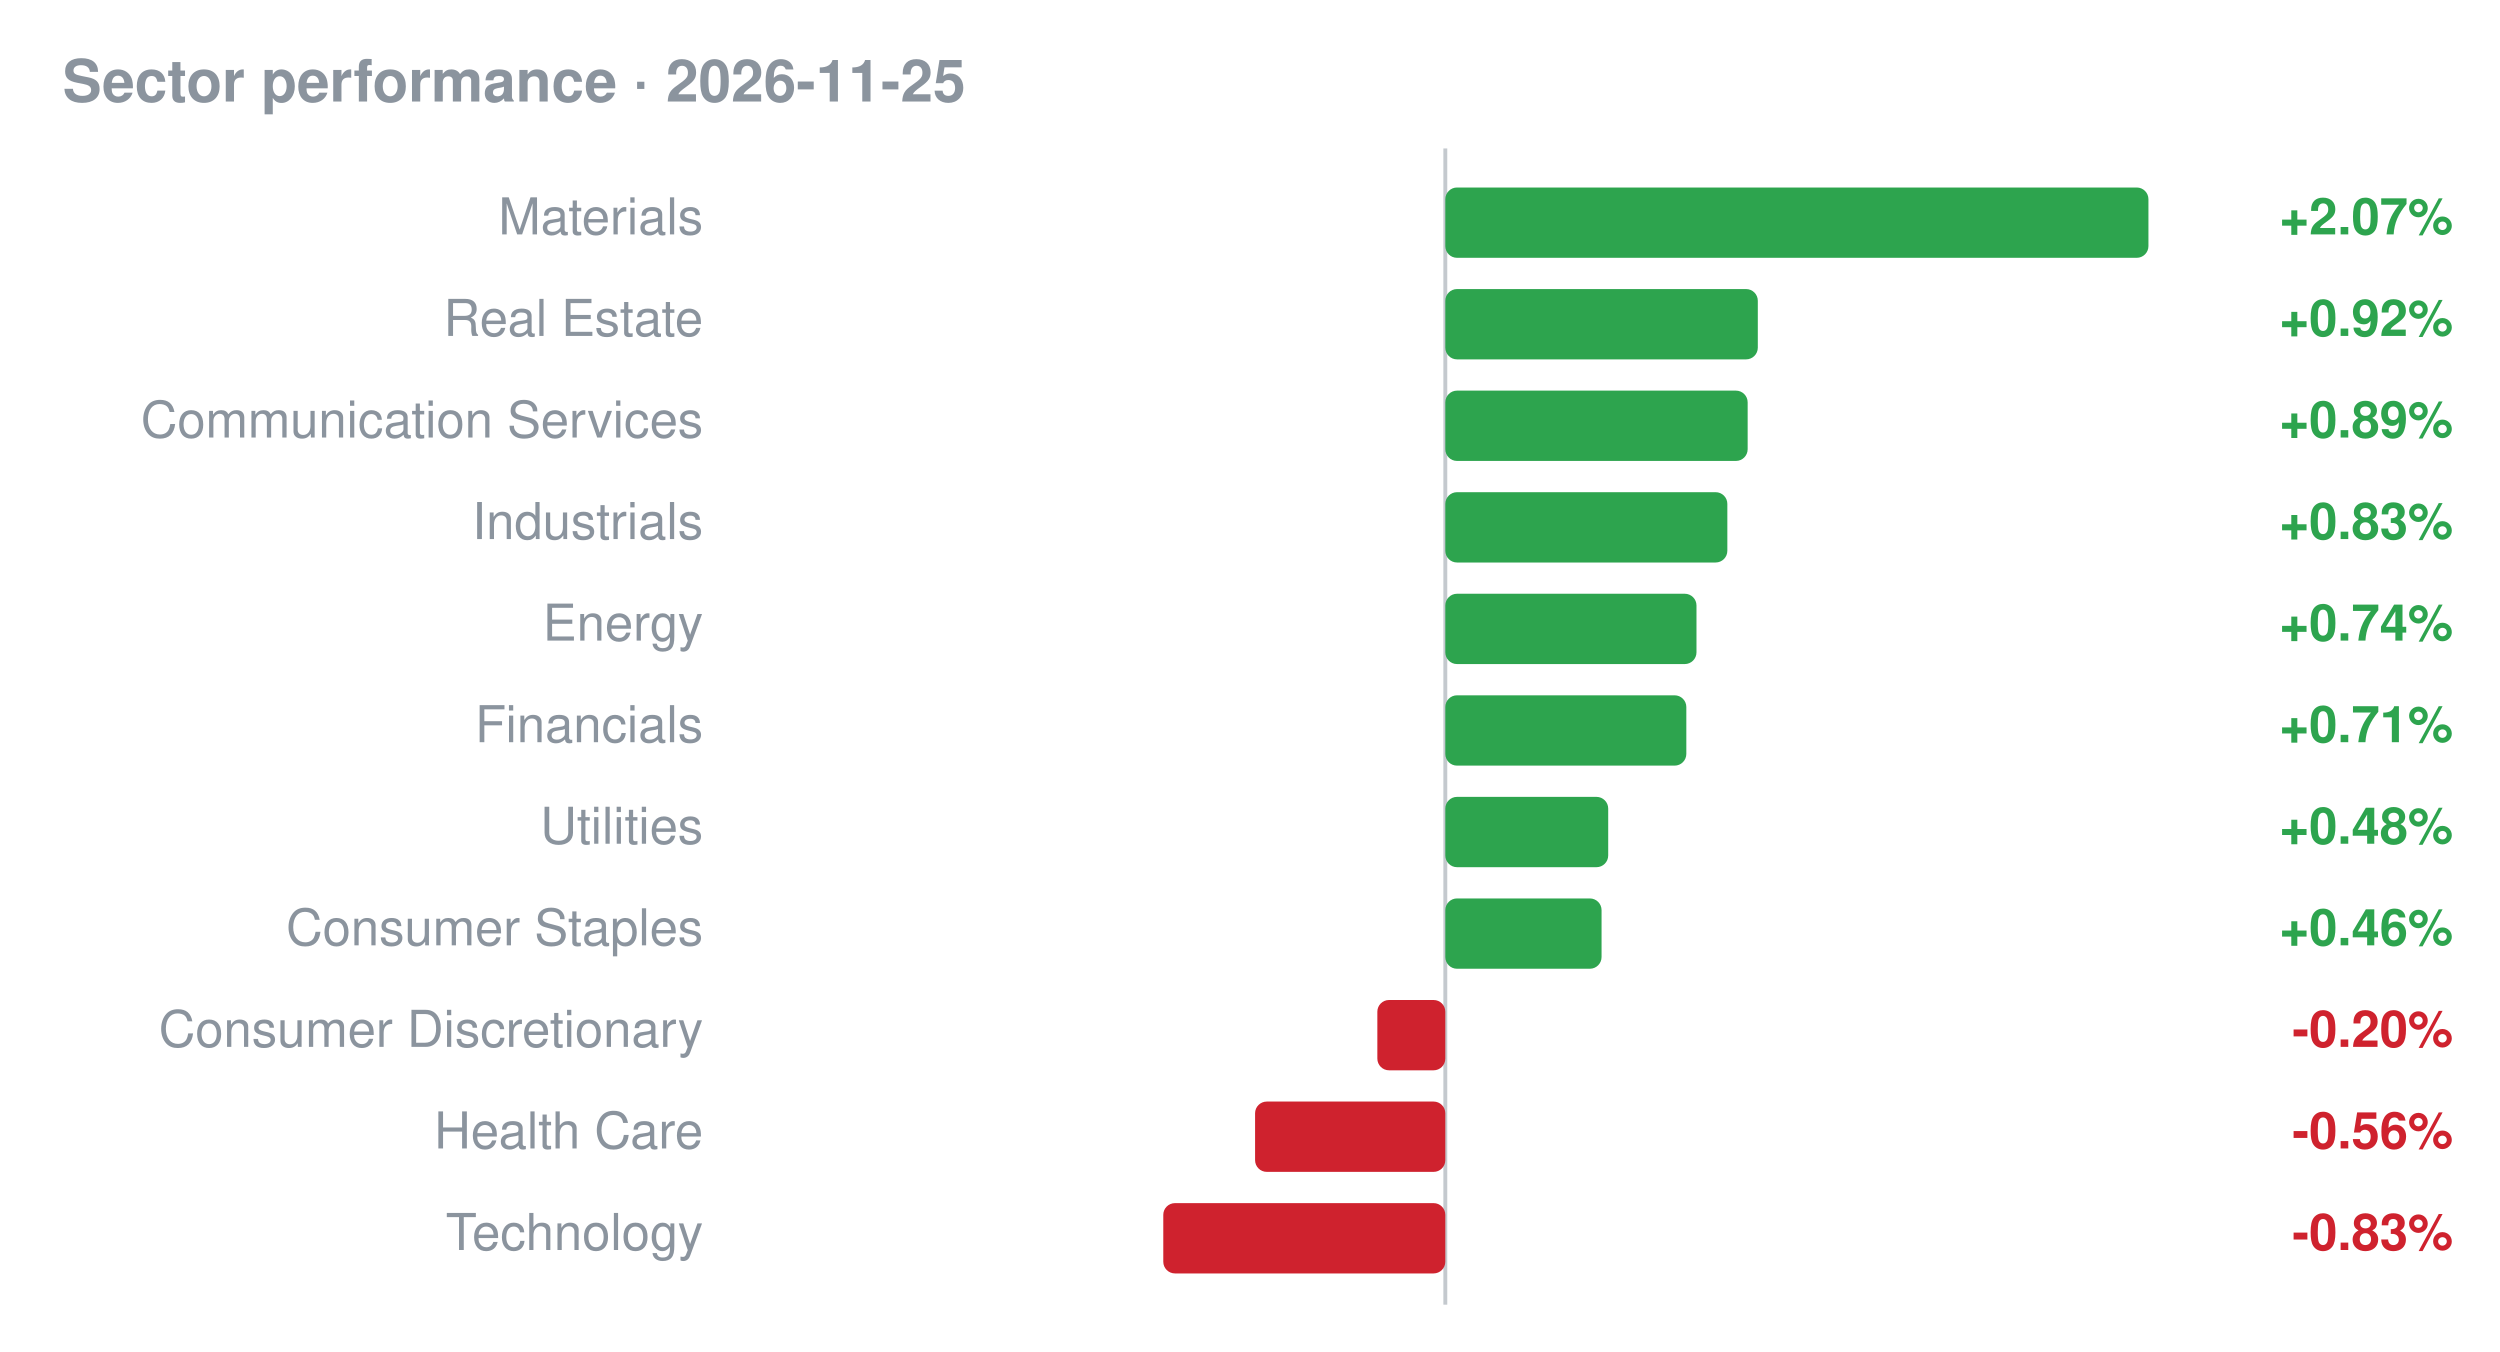
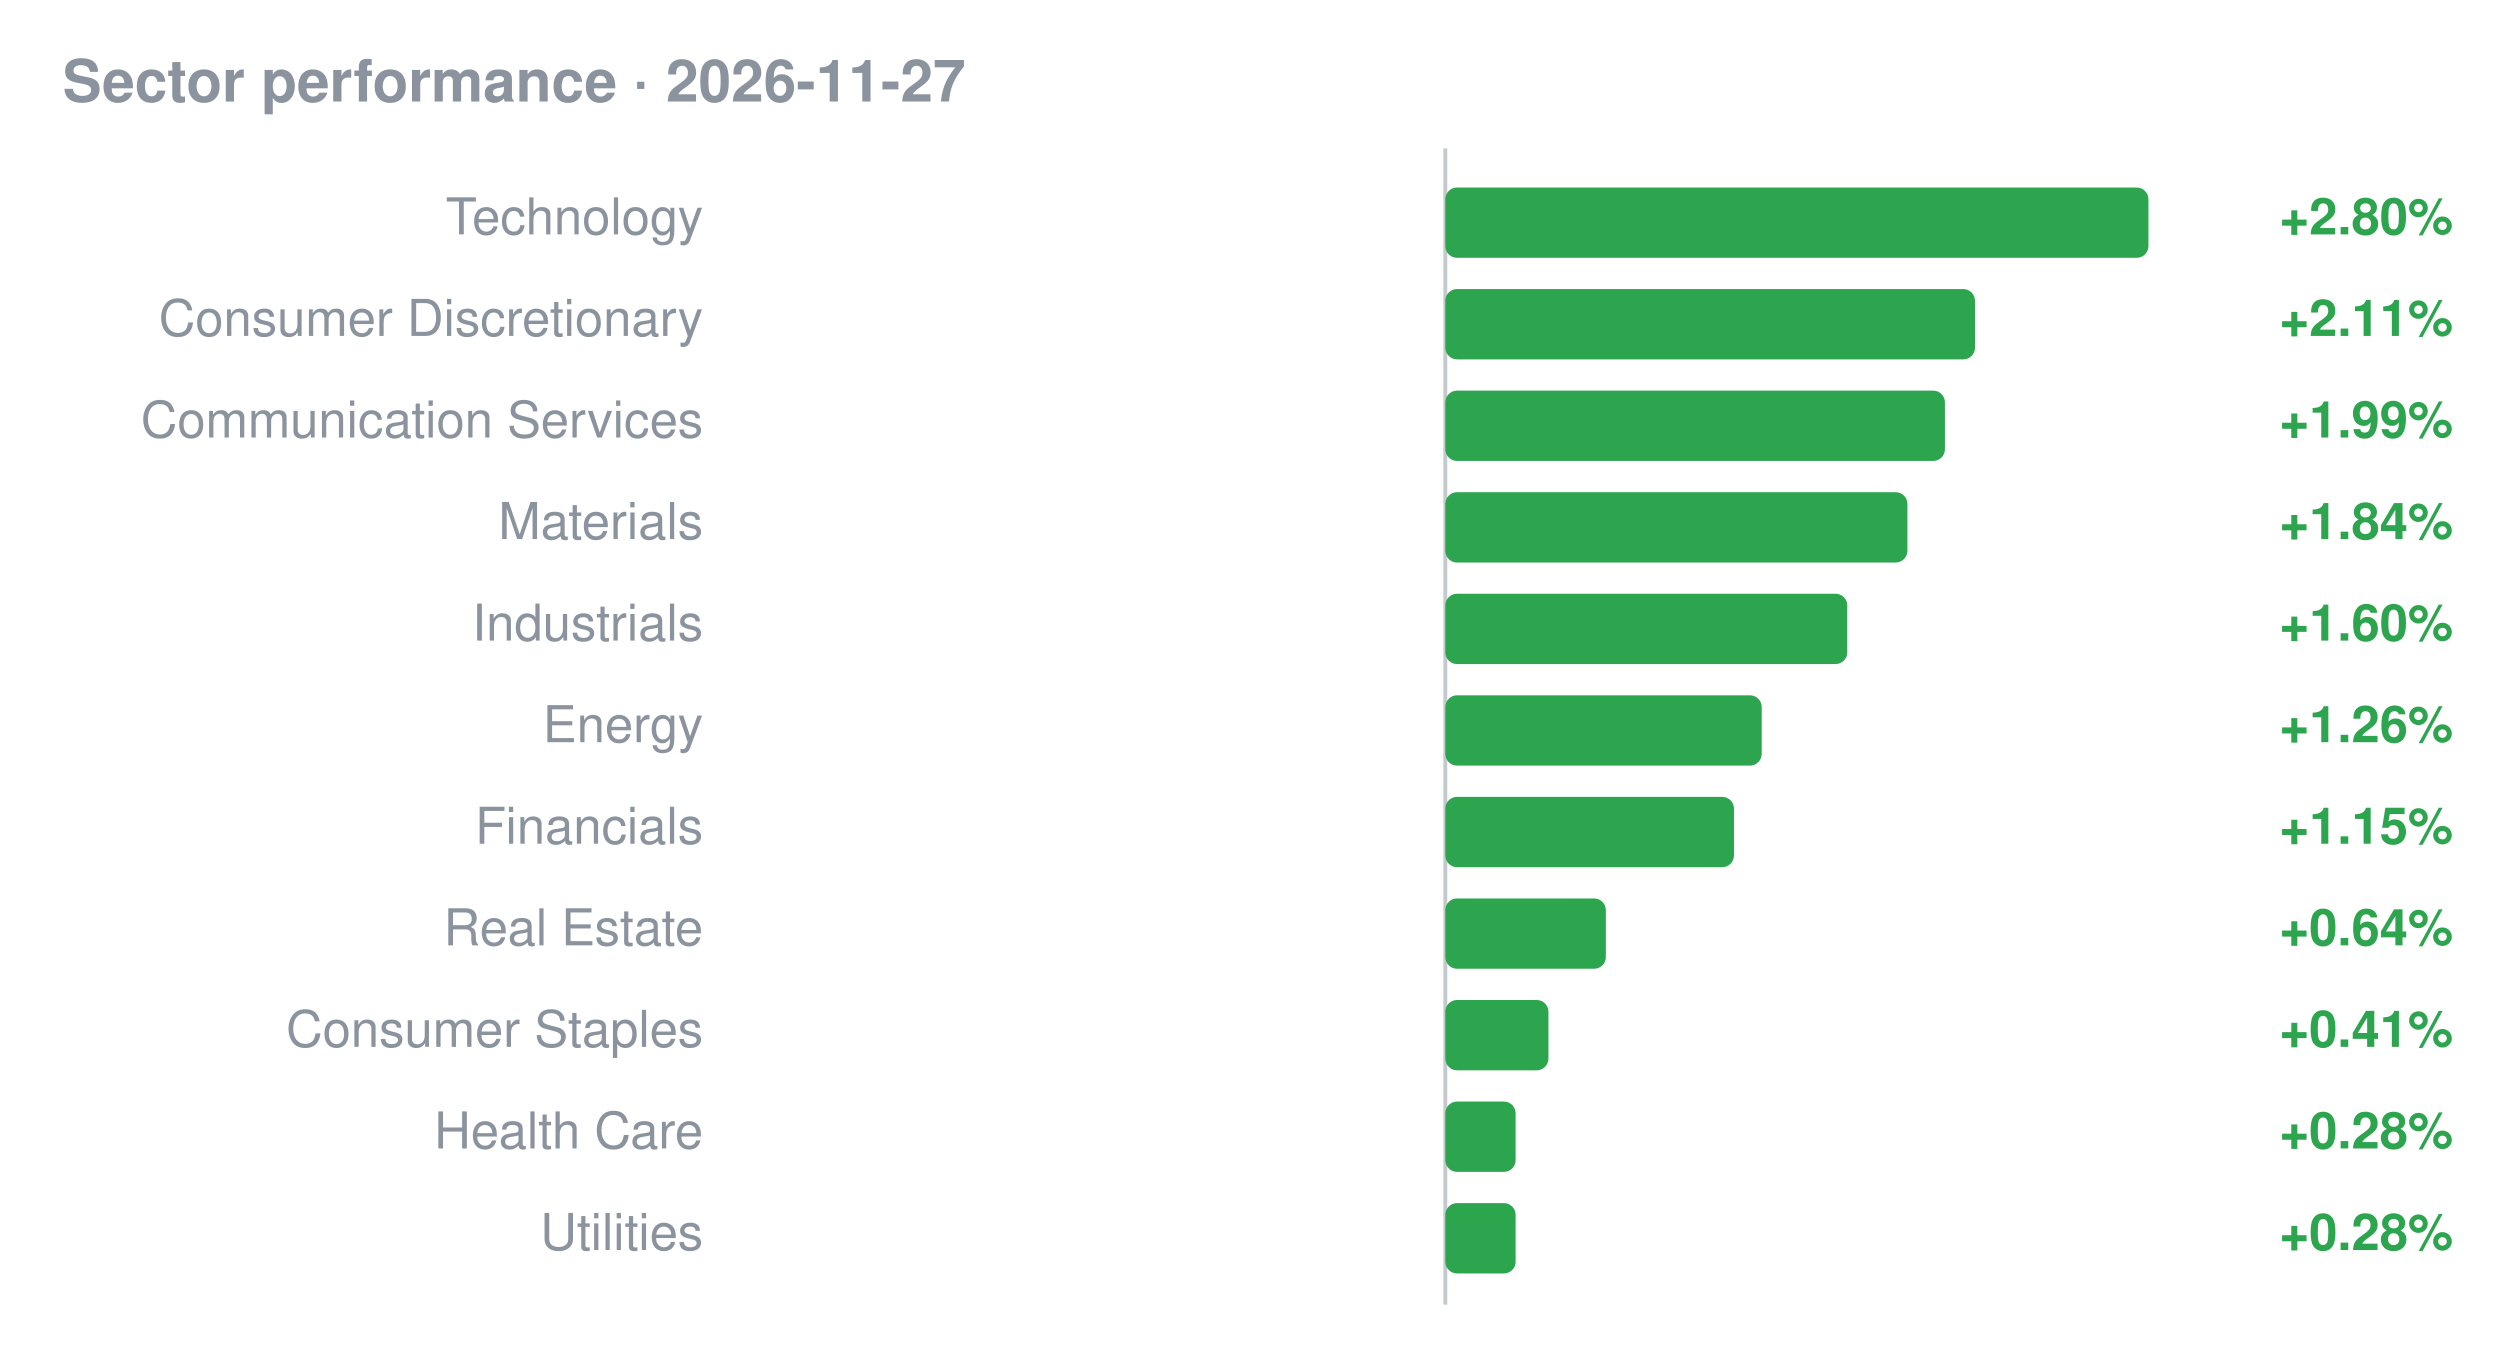
<svg xmlns="http://www.w3.org/2000/svg" width="640" height="346" viewBox="0 0 640 346" font-family="-apple-system,Segoe UI,Helvetica,Arial,sans-serif" font-size="13">
-   <text x="16" y="26" font-size="15" font-weight="600" fill="#8b949e">Sector performance · 2026-11-25</text>
+   <text x="16" y="26" font-size="15" font-weight="600" fill="#8b949e">Sector performance · 2026-11-27</text>
  <line x1="370.0" y1="38" x2="370.0" y2="334" stroke="#8b949e" stroke-opacity="0.5" />
-   <text x="180" y="60" text-anchor="end" fill="#8b949e">Materials</text>
+   <text x="180" y="60" text-anchor="end" fill="#8b949e">Technology</text>
  <rect x="370.0" y="48" width="180.0" height="18" rx="3" fill="#2da44e" />
-   <text x="628" y="60" text-anchor="end" fill="#2da44e" font-weight="600">+2.07%</text>
-   <text x="180" y="86" text-anchor="end" fill="#8b949e">Real Estate</text>
-   <rect x="370.0" y="74" width="80.0" height="18" rx="3" fill="#2da44e" />
-   <text x="628" y="86" text-anchor="end" fill="#2da44e" font-weight="600">+0.92%</text>
+   <text x="628" y="60" text-anchor="end" fill="#2da44e" font-weight="600">+2.80%</text>
+   <text x="180" y="86" text-anchor="end" fill="#8b949e">Consumer Discretionary</text>
+   <rect x="370.0" y="74" width="135.6" height="18" rx="3" fill="#2da44e" />
+   <text x="628" y="86" text-anchor="end" fill="#2da44e" font-weight="600">+2.11%</text>
  <text x="180" y="112" text-anchor="end" fill="#8b949e">Communication Services</text>
-   <rect x="370.0" y="100" width="77.4" height="18" rx="3" fill="#2da44e" />
-   <text x="628" y="112" text-anchor="end" fill="#2da44e" font-weight="600">+0.89%</text>
-   <text x="180" y="138" text-anchor="end" fill="#8b949e">Industrials</text>
-   <rect x="370.0" y="126" width="72.2" height="18" rx="3" fill="#2da44e" />
-   <text x="628" y="138" text-anchor="end" fill="#2da44e" font-weight="600">+0.83%</text>
-   <text x="180" y="164" text-anchor="end" fill="#8b949e">Energy</text>
-   <rect x="370.0" y="152" width="64.3" height="18" rx="3" fill="#2da44e" />
-   <text x="628" y="164" text-anchor="end" fill="#2da44e" font-weight="600">+0.74%</text>
-   <text x="180" y="190" text-anchor="end" fill="#8b949e">Financials</text>
-   <rect x="370.0" y="178" width="61.7" height="18" rx="3" fill="#2da44e" />
-   <text x="628" y="190" text-anchor="end" fill="#2da44e" font-weight="600">+0.71%</text>
-   <text x="180" y="216" text-anchor="end" fill="#8b949e">Utilities</text>
-   <rect x="370.0" y="204" width="41.7" height="18" rx="3" fill="#2da44e" />
-   <text x="628" y="216" text-anchor="end" fill="#2da44e" font-weight="600">+0.48%</text>
-   <text x="180" y="242" text-anchor="end" fill="#8b949e">Consumer Staples</text>
-   <rect x="370.0" y="230" width="40.0" height="18" rx="3" fill="#2da44e" />
-   <text x="628" y="242" text-anchor="end" fill="#2da44e" font-weight="600">+0.46%</text>
-   <text x="180" y="268" text-anchor="end" fill="#8b949e">Consumer Discretionary</text>
-   <rect x="352.6" y="256" width="17.4" height="18" rx="3" fill="#cf222e" />
-   <text x="628" y="268" text-anchor="end" fill="#cf222e" font-weight="600">-0.20%</text>
+   <rect x="370.0" y="100" width="127.9" height="18" rx="3" fill="#2da44e" />
+   <text x="628" y="112" text-anchor="end" fill="#2da44e" font-weight="600">+1.99%</text>
+   <text x="180" y="138" text-anchor="end" fill="#8b949e">Materials</text>
+   <rect x="370.0" y="126" width="118.3" height="18" rx="3" fill="#2da44e" />
+   <text x="628" y="138" text-anchor="end" fill="#2da44e" font-weight="600">+1.84%</text>
+   <text x="180" y="164" text-anchor="end" fill="#8b949e">Industrials</text>
+   <rect x="370.0" y="152" width="102.9" height="18" rx="3" fill="#2da44e" />
+   <text x="628" y="164" text-anchor="end" fill="#2da44e" font-weight="600">+1.60%</text>
+   <text x="180" y="190" text-anchor="end" fill="#8b949e">Energy</text>
+   <rect x="370.0" y="178" width="81.0" height="18" rx="3" fill="#2da44e" />
+   <text x="628" y="190" text-anchor="end" fill="#2da44e" font-weight="600">+1.26%</text>
+   <text x="180" y="216" text-anchor="end" fill="#8b949e">Financials</text>
+   <rect x="370.0" y="204" width="73.9" height="18" rx="3" fill="#2da44e" />
+   <text x="628" y="216" text-anchor="end" fill="#2da44e" font-weight="600">+1.15%</text>
+   <text x="180" y="242" text-anchor="end" fill="#8b949e">Real Estate</text>
+   <rect x="370.0" y="230" width="41.1" height="18" rx="3" fill="#2da44e" />
+   <text x="628" y="242" text-anchor="end" fill="#2da44e" font-weight="600">+0.64%</text>
+   <text x="180" y="268" text-anchor="end" fill="#8b949e">Consumer Staples</text>
+   <rect x="370.0" y="256" width="26.4" height="18" rx="3" fill="#2da44e" />
+   <text x="628" y="268" text-anchor="end" fill="#2da44e" font-weight="600">+0.41%</text>
  <text x="180" y="294" text-anchor="end" fill="#8b949e">Health Care</text>
-   <rect x="321.3" y="282" width="48.7" height="18" rx="3" fill="#cf222e" />
-   <text x="628" y="294" text-anchor="end" fill="#cf222e" font-weight="600">-0.56%</text>
-   <text x="180" y="320" text-anchor="end" fill="#8b949e">Technology</text>
-   <rect x="297.8" y="308" width="72.2" height="18" rx="3" fill="#cf222e" />
-   <text x="628" y="320" text-anchor="end" fill="#cf222e" font-weight="600">-0.83%</text>
+   <rect x="370.0" y="282" width="18.0" height="18" rx="3" fill="#2da44e" />
+   <text x="628" y="294" text-anchor="end" fill="#2da44e" font-weight="600">+0.28%</text>
+   <text x="180" y="320" text-anchor="end" fill="#8b949e">Utilities</text>
+   <rect x="370.0" y="308" width="18.0" height="18" rx="3" fill="#2da44e" />
+   <text x="628" y="320" text-anchor="end" fill="#2da44e" font-weight="600">+0.28%</text>
</svg>
